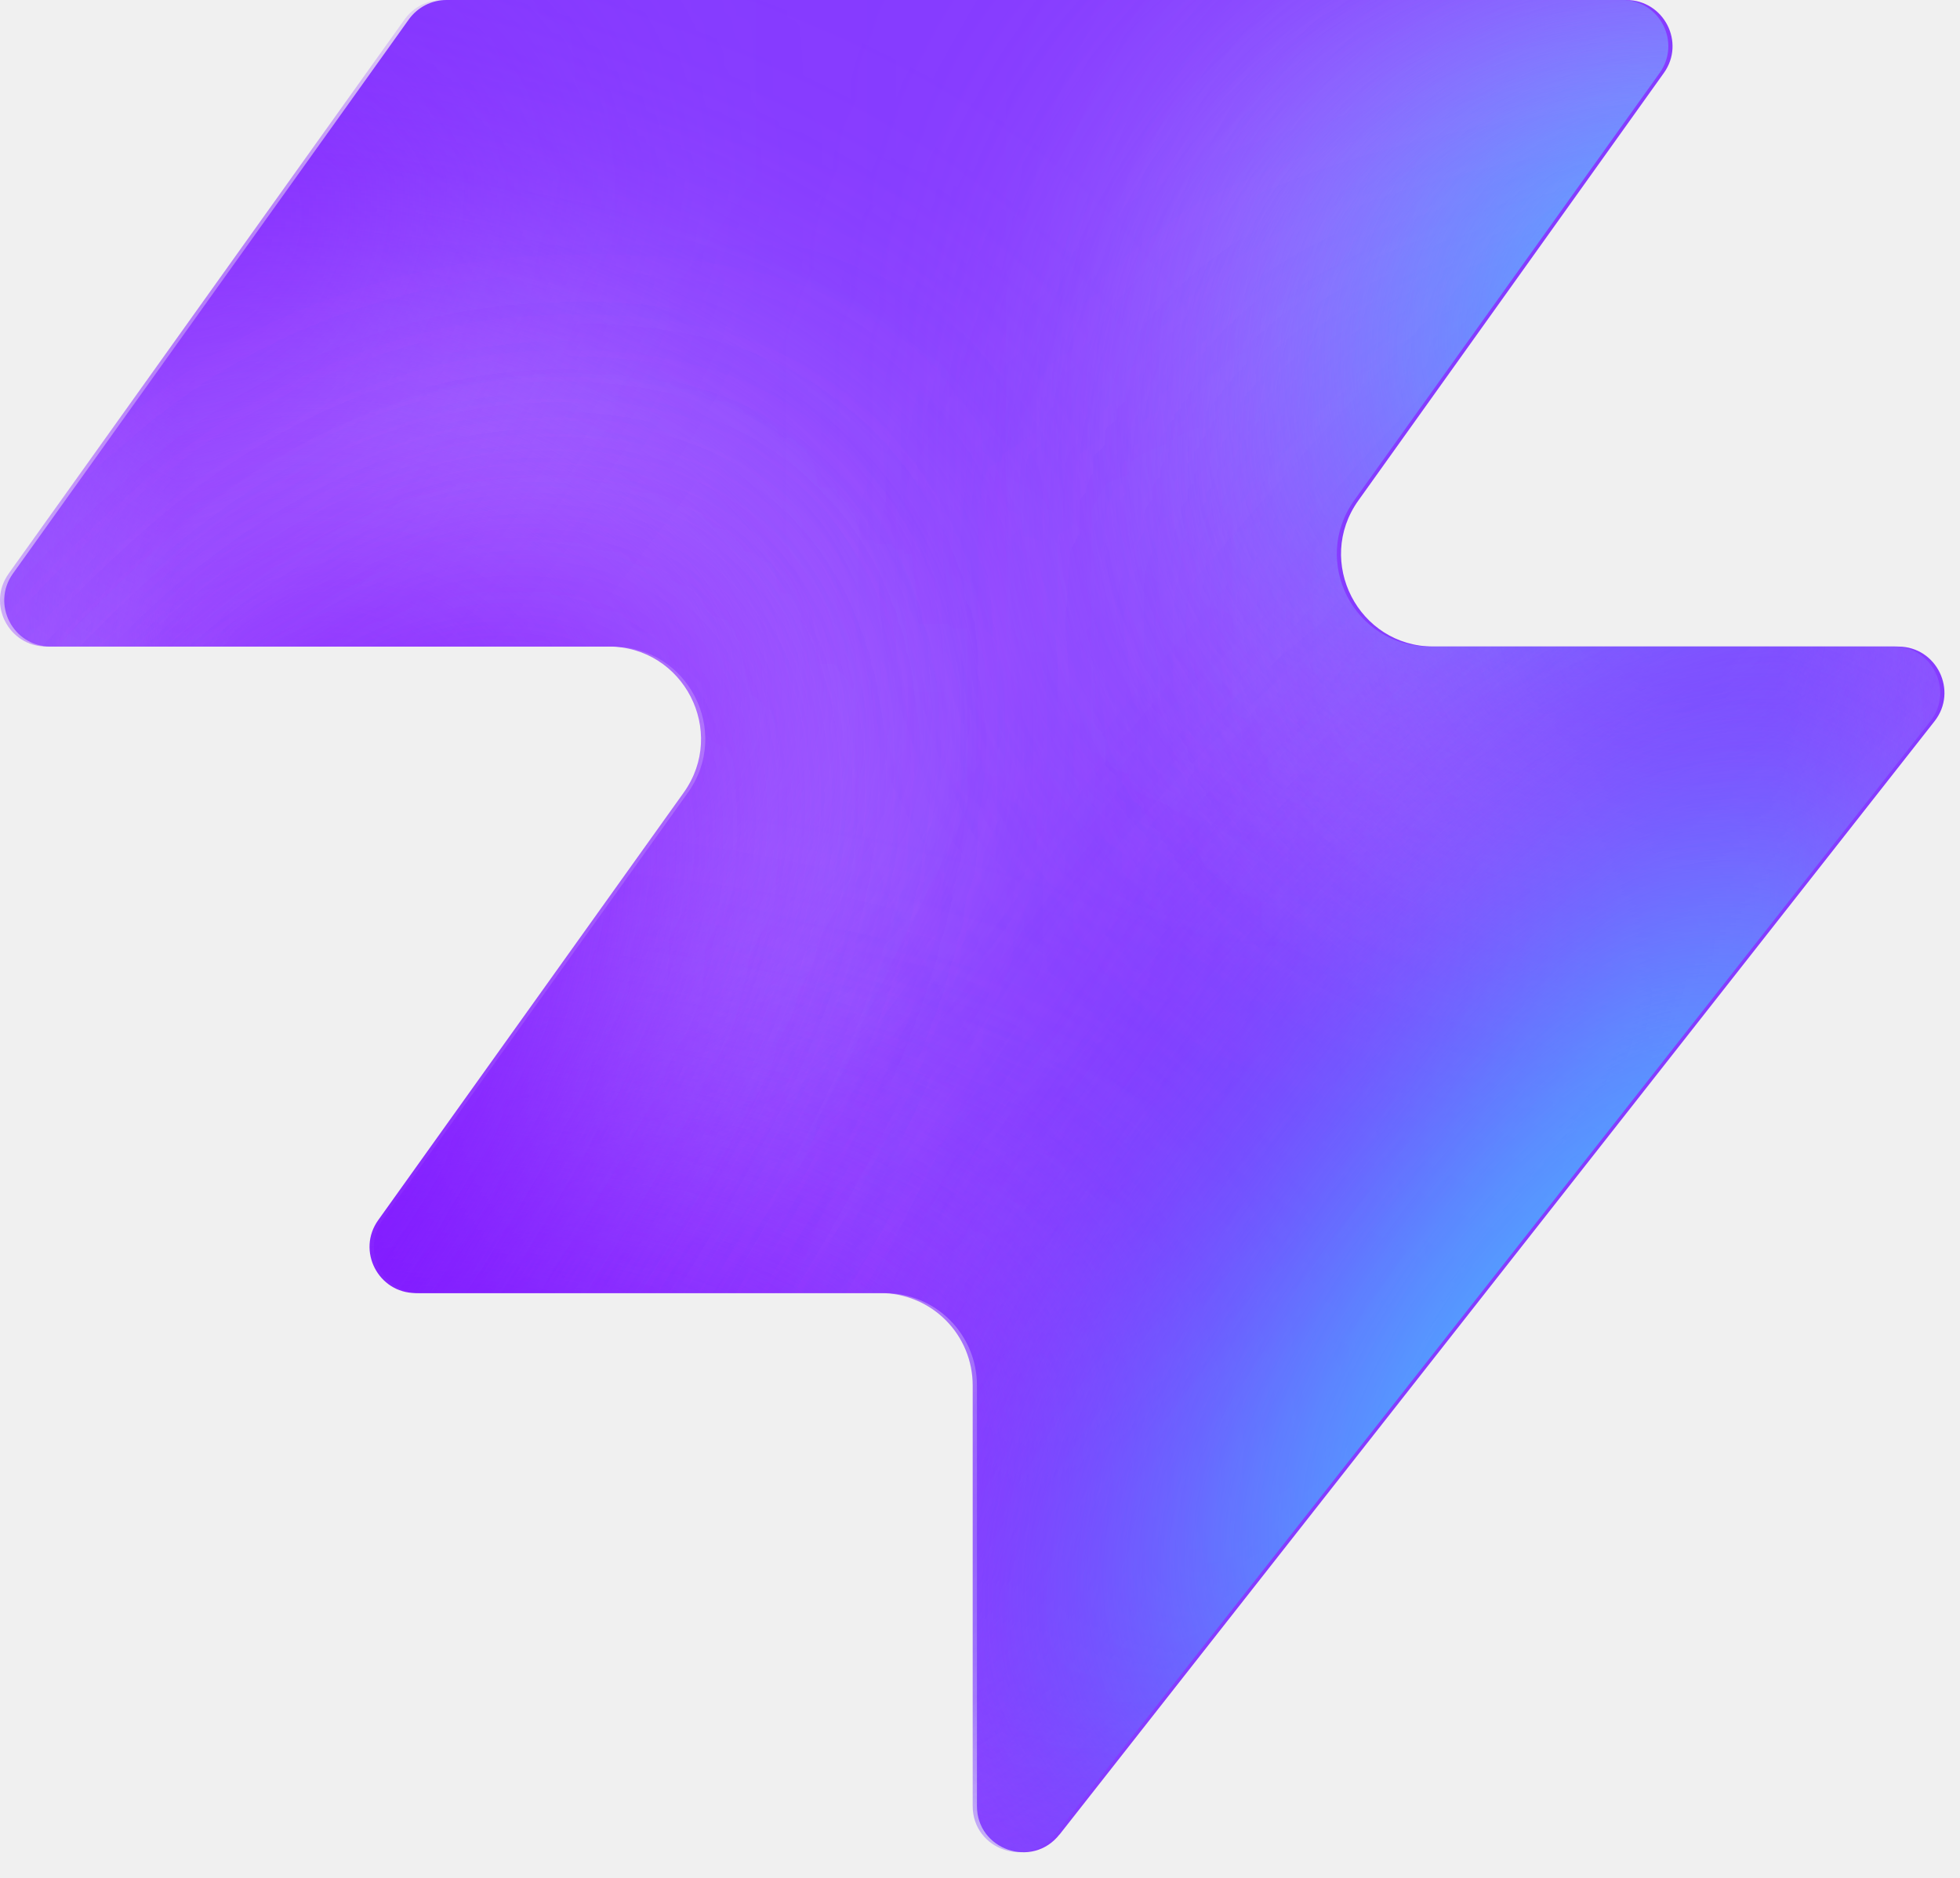
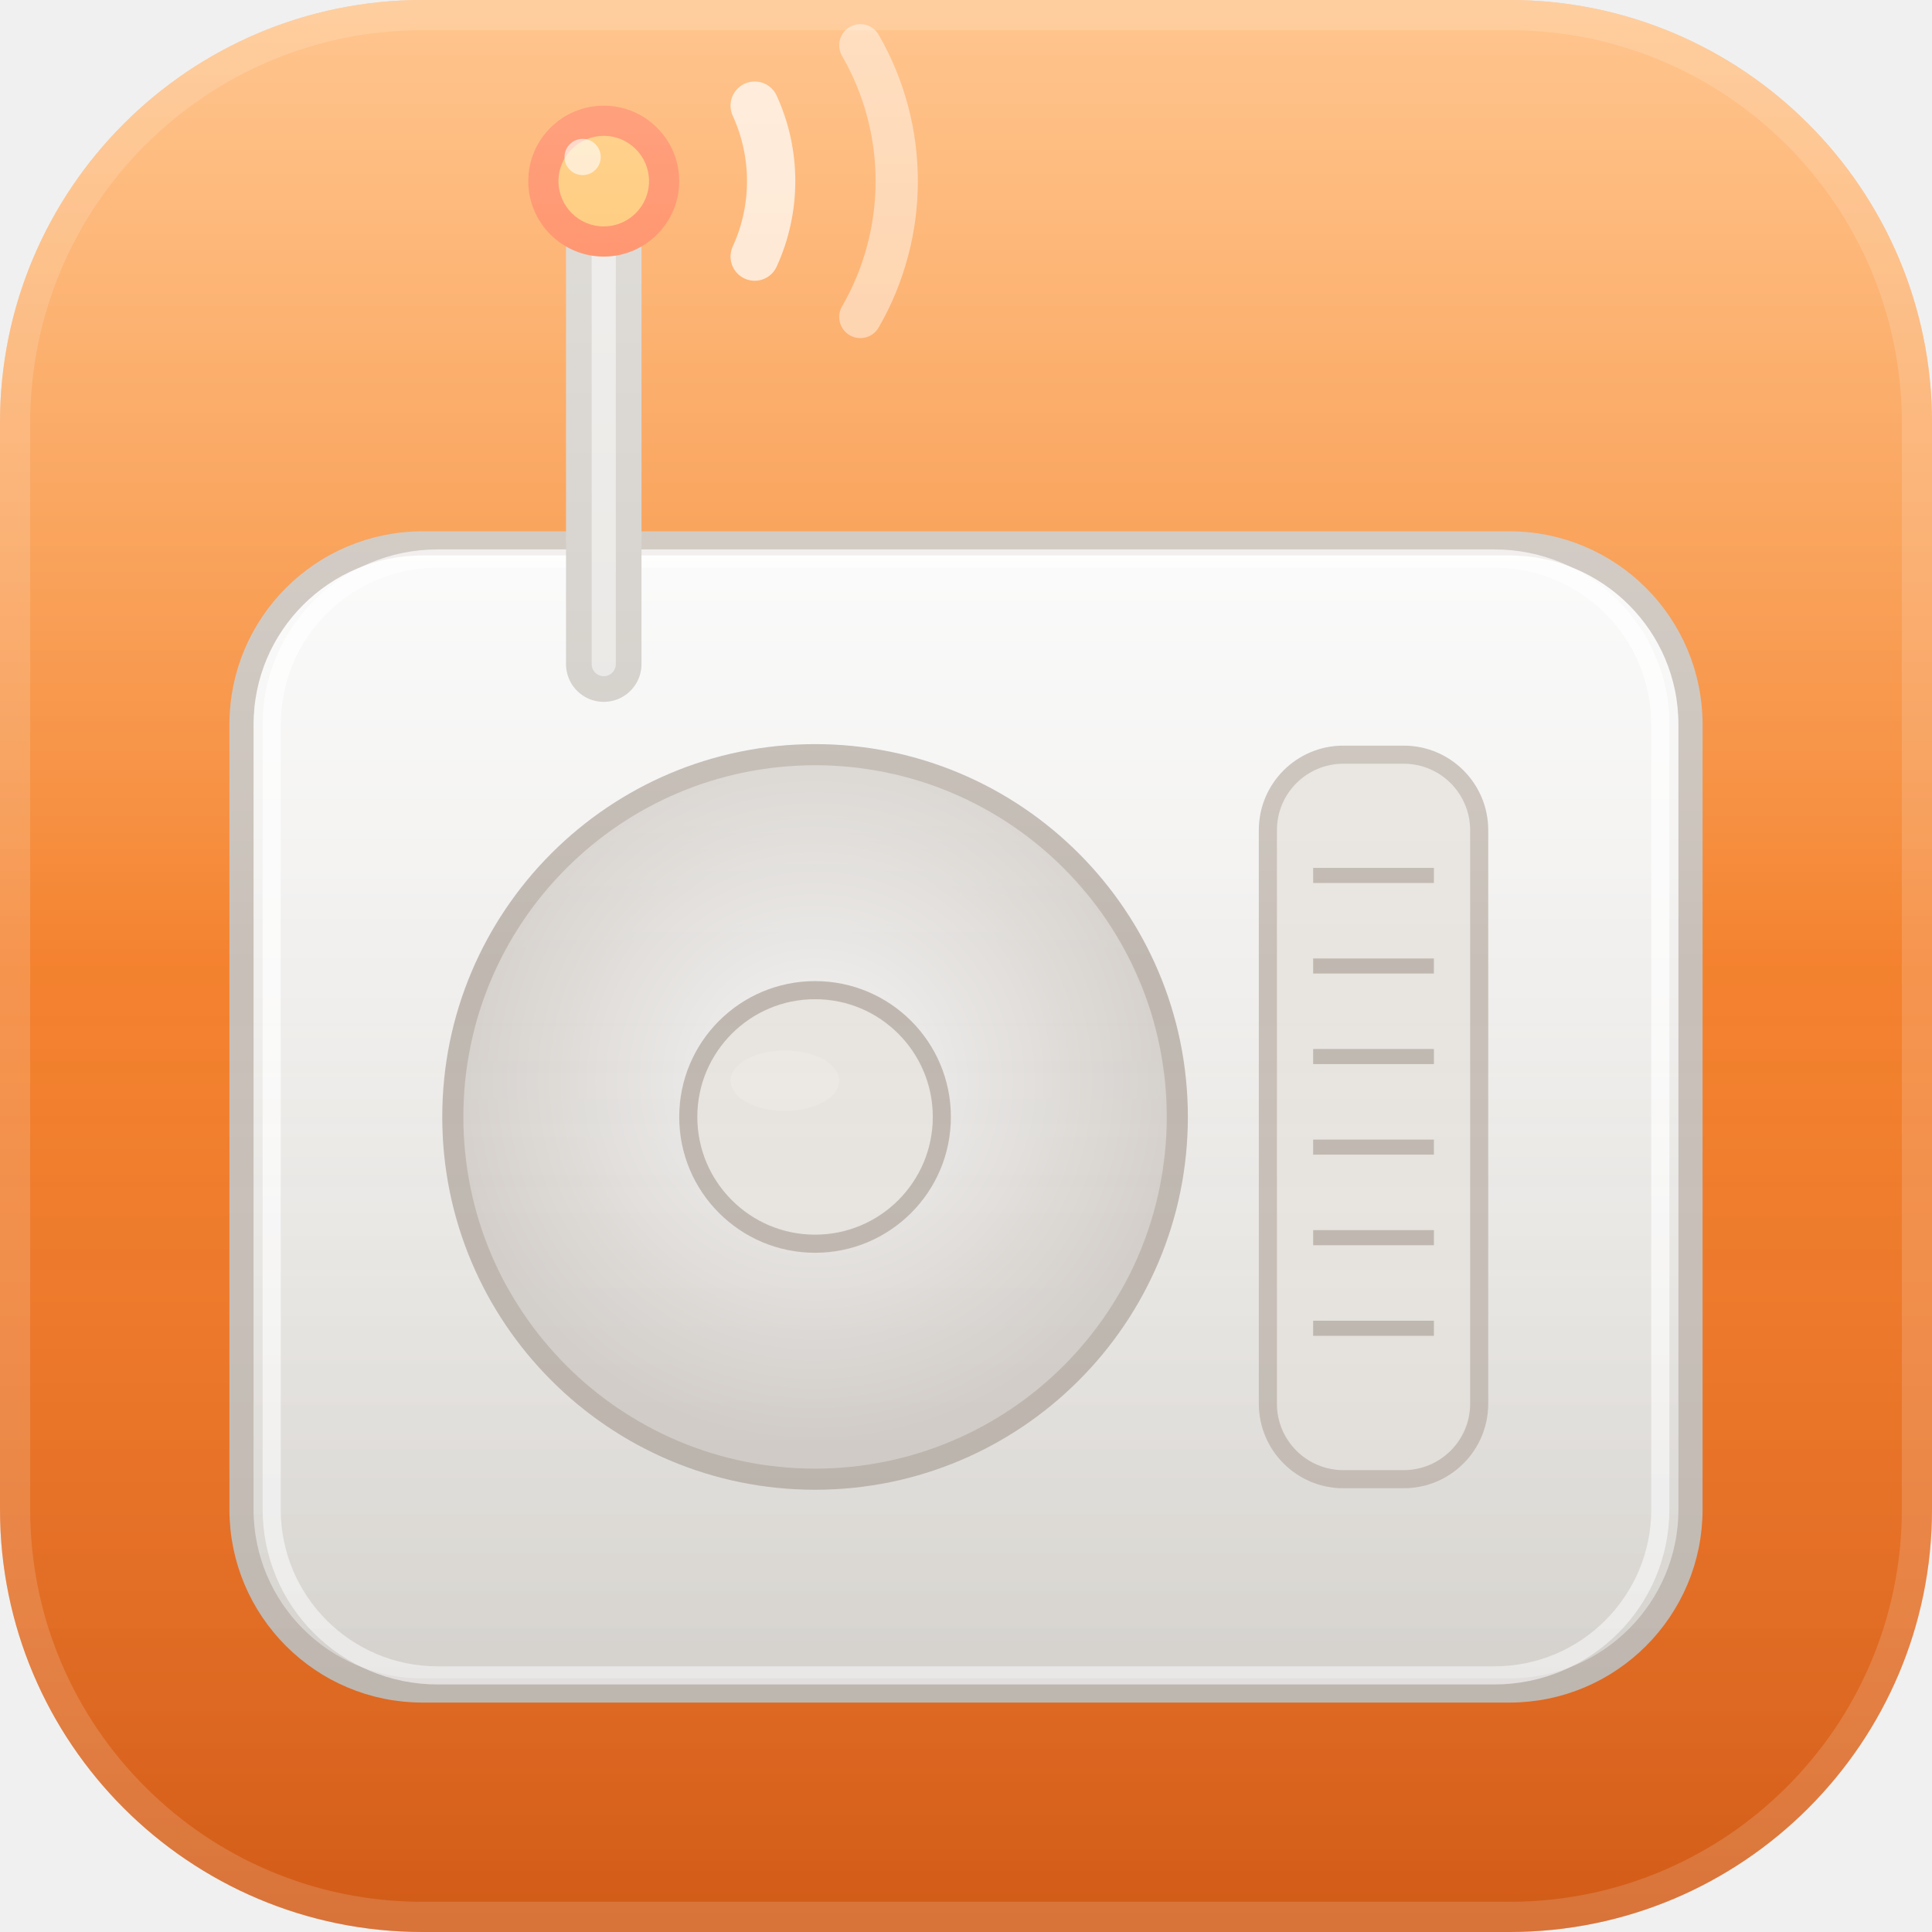
- <svg xmlns="http://www.w3.org/2000/svg" width="48" height="46" fill="none" viewBox="0 0 48 46">
-   <path fill="#863bff" d="M25.946 44.938c-.664.845-2.021.375-2.021-.698V33.937a2.26 2.26 0 0 0-2.262-2.262H10.287c-.92 0-1.456-1.04-.92-1.788l7.48-10.471c1.07-1.497 0-3.578-1.842-3.578H1.237c-.92 0-1.456-1.04-.92-1.788L10.013.474c.214-.297.556-.474.92-.474h28.894c.92 0 1.456 1.04.92 1.788l-7.48 10.471c-1.07 1.498 0 3.579 1.842 3.579h11.377c.943 0 1.473 1.088.89 1.83L25.947 44.94z" style="fill:#863bff;fill:color(display-p3 .525 .23 1);fill-opacity:1" />
-   <mask id="a" width="48" height="46" x="0" y="0" maskUnits="userSpaceOnUse" style="mask-type:alpha">
-     <path fill="#000" d="M25.842 44.938c-.664.844-2.021.375-2.021-.698V33.937a2.26 2.26 0 0 0-2.262-2.262H10.183c-.92 0-1.456-1.04-.92-1.788l7.48-10.471c1.07-1.498 0-3.579-1.842-3.579H1.133c-.92 0-1.456-1.04-.92-1.787L9.91.473c.214-.297.556-.474.92-.474h28.894c.92 0 1.456 1.04.92 1.788l-7.48 10.471c-1.07 1.498 0 3.578 1.842 3.578h11.377c.943 0 1.473 1.088.89 1.832L25.843 44.94z" style="fill:#000;fill-opacity:1" />
-   </mask>
-   <g mask="url(#a)">
-     <g filter="url(#b)">
-       <ellipse cx="5.508" cy="14.704" fill="#ede6ff" rx="5.508" ry="14.704" style="fill:#ede6ff;fill:color(display-p3 .927 .903 1);fill-opacity:1" transform="matrix(.00324 1 1 -.00324 -4.47 31.516)" />
+ <svg xmlns="http://www.w3.org/2000/svg" viewBox="0 0 64 64">
+   <defs>
+     <linearGradient id="bg" x1="0" y1="0" x2="0" y2="64" gradientUnits="userSpaceOnUse">
+       <stop offset="0%" stop-color="#FF9F43" />
+       <stop offset="100%" stop-color="#E8651A" />
+     </linearGradient>
+     <linearGradient id="gloss" x1="0" y1="0" x2="0" y2="64" gradientUnits="userSpaceOnUse">
+       <stop offset="0%" stop-color="#fff" stop-opacity="0.40" />
+       <stop offset="42%" stop-color="#fff" stop-opacity="0.08" />
+       <stop offset="50%" stop-color="#fff" stop-opacity="0" />
+       <stop offset="100%" stop-color="#000" stop-opacity="0.10" />
+     </linearGradient>
+     <linearGradient id="body" x1="0" y1="0" x2="0" y2="1">
+       <stop offset="0%" stop-color="#fafafa" />
+       <stop offset="100%" stop-color="#e0ddd8" />
+     </linearGradient>
+     <radialGradient id="spk" cx="50%" cy="45%" r="50%">
+       <stop offset="0%" stop-color="#f5f5f5" />
+       <stop offset="100%" stop-color="#d5d0cb" />
+     </radialGradient>
+     <clipPath id="clip">
+       <rect width="64" height="64" rx="14" />
+     </clipPath>
+   </defs>
+   <g clip-path="url(#clip)">
+     <rect width="64" height="64" fill="url(#bg)" />
+     <rect x="8" y="18" width="48" height="38" rx="6" fill="url(#body)" />
+     <rect x="8" y="18" width="48" height="38" rx="6" fill="none" stroke="#c8c0b8" stroke-width="0.8" />
+     <rect x="9" y="18.5" width="46" height="37" rx="5.5" fill="none" stroke="#fff" stroke-width="0.6" opacity="0.7" />
+     <line x1="20" y1="7" x2="20" y2="22" stroke="#d0ccc6" stroke-width="2.5" stroke-linecap="round" />
+     <line x1="20" y1="7" x2="20" y2="22" stroke="#fff" stroke-width="0.8" stroke-linecap="round" opacity="0.5" />
+     <circle cx="20" cy="6" r="2.5" fill="#FF6B35" />
+     <circle cx="20" cy="6" r="1.5" fill="#FFB84D" />
+     <circle cx="19.3" cy="5.2" r="0.6" fill="#fff" opacity="0.6" />
+     <g stroke-linecap="round" fill="none" stroke="#fff">
+       <path d="M 25 3.5 A 6 6 0 0 1 25 8.5" stroke-width="1.6" opacity="0.7" />
+       <path d="M 28.5 1.5 A 9 9 0 0 1 28.5 10.5" stroke-width="1.4" opacity="0.45" />
    </g>
-     <g filter="url(#c)">
-       <ellipse cx="10.399" cy="29.851" fill="#ede6ff" rx="10.399" ry="29.851" style="fill:#ede6ff;fill:color(display-p3 .927 .903 1);fill-opacity:1" transform="matrix(.00324 1 1 -.00324 -39.328 7.883)" />
-     </g>
-     <g filter="url(#d)">
-       <ellipse cx="5.508" cy="30.487" fill="#7e14ff" rx="5.508" ry="30.487" style="fill:#7e14ff;fill:color(display-p3 .492 .077 1);fill-opacity:1" transform="rotate(89.814 -25.913 -14.639)scale(1 -1)" />
-     </g>
-     <g filter="url(#e)">
-       <ellipse cx="5.508" cy="30.599" fill="#7e14ff" rx="5.508" ry="30.599" style="fill:#7e14ff;fill:color(display-p3 .492 .077 1);fill-opacity:1" transform="rotate(89.814 -32.644 -3.334)scale(1 -1)" />
-     </g>
-     <g filter="url(#f)">
-       <ellipse cx="5.508" cy="30.599" fill="#7e14ff" rx="5.508" ry="30.599" style="fill:#7e14ff;fill:color(display-p3 .492 .077 1);fill-opacity:1" transform="matrix(.00324 1 1 -.00324 -34.34 30.47)" />
-     </g>
-     <g filter="url(#g)">
-       <ellipse cx="14.072" cy="22.078" fill="#ede6ff" rx="14.072" ry="22.078" style="fill:#ede6ff;fill:color(display-p3 .927 .903 1);fill-opacity:1" transform="rotate(93.35 24.506 48.493)scale(-1 1)" />
-     </g>
-     <g filter="url(#h)">
-       <ellipse cx="3.47" cy="21.501" fill="#7e14ff" rx="3.47" ry="21.501" style="fill:#7e14ff;fill:color(display-p3 .492 .077 1);fill-opacity:1" transform="rotate(89.009 28.708 47.59)scale(-1 1)" />
-     </g>
-     <g filter="url(#i)">
-       <ellipse cx="3.47" cy="21.501" fill="#7e14ff" rx="3.47" ry="21.501" style="fill:#7e14ff;fill:color(display-p3 .492 .077 1);fill-opacity:1" transform="rotate(89.009 28.708 47.59)scale(-1 1)" />
-     </g>
-     <g filter="url(#j)">
-       <ellipse cx=".387" cy="8.972" fill="#7e14ff" rx="4.407" ry="29.108" style="fill:#7e14ff;fill:color(display-p3 .492 .077 1);fill-opacity:1" transform="rotate(39.51 .387 8.972)" />
-     </g>
-     <g filter="url(#k)">
-       <ellipse cx="47.523" cy="-6.092" fill="#7e14ff" rx="4.407" ry="29.108" style="fill:#7e14ff;fill:color(display-p3 .492 .077 1);fill-opacity:1" transform="rotate(37.892 47.523 -6.092)" />
-     </g>
-     <g filter="url(#l)">
-       <ellipse cx="41.412" cy="6.333" fill="#47bfff" rx="5.971" ry="9.665" style="fill:#47bfff;fill:color(display-p3 .28 .748 1);fill-opacity:1" transform="rotate(37.892 41.412 6.333)" />
-     </g>
-     <g filter="url(#m)">
-       <ellipse cx="-1.879" cy="38.332" fill="#7e14ff" rx="4.407" ry="29.108" style="fill:#7e14ff;fill:color(display-p3 .492 .077 1);fill-opacity:1" transform="rotate(37.892 -1.88 38.332)" />
-     </g>
-     <g filter="url(#n)">
-       <ellipse cx="-1.879" cy="38.332" fill="#7e14ff" rx="4.407" ry="29.108" style="fill:#7e14ff;fill:color(display-p3 .492 .077 1);fill-opacity:1" transform="rotate(37.892 -1.88 38.332)" />
-     </g>
-     <g filter="url(#o)">
-       <ellipse cx="35.651" cy="29.907" fill="#7e14ff" rx="4.407" ry="29.108" style="fill:#7e14ff;fill:color(display-p3 .492 .077 1);fill-opacity:1" transform="rotate(37.892 35.651 29.907)" />
-     </g>
-     <g filter="url(#p)">
-       <ellipse cx="38.418" cy="32.4" fill="#47bfff" rx="5.971" ry="15.297" style="fill:#47bfff;fill:color(display-p3 .28 .748 1);fill-opacity:1" transform="rotate(37.892 38.418 32.4)" />
-     </g>
+     <circle cx="27" cy="37" r="12" fill="url(#spk)" />
+     <circle cx="27" cy="37" r="12" fill="none" stroke="#c0b8b0" stroke-width="0.7" />
+     <circle cx="27" cy="37" r="4.2" fill="#e8e4df" />
+     <circle cx="27" cy="37" r="4.2" fill="none" stroke="#c0b8b0" stroke-width="0.6" />
+     <ellipse cx="26" cy="35.8" rx="1.8" ry="1" fill="#fff" opacity="0.18" />
+     <rect x="42" y="25" width="7" height="24" rx="2.5" fill="#e8e4df" stroke="#c8c0b8" stroke-width="0.6" />
+     <line x1="43.5" y1="29" x2="47.5" y2="29" stroke="#c0b8b0" stroke-width="0.5" />
+     <line x1="43.5" y1="32" x2="47.5" y2="32" stroke="#c0b8b0" stroke-width="0.5" />
+     <line x1="43.5" y1="35" x2="47.5" y2="35" stroke="#c0b8b0" stroke-width="0.5" />
+     <line x1="43.5" y1="38" x2="47.5" y2="38" stroke="#c0b8b0" stroke-width="0.5" />
+     <line x1="43.5" y1="41" x2="47.5" y2="41" stroke="#c0b8b0" stroke-width="0.5" />
+     <line x1="43.5" y1="44" x2="47.5" y2="44" stroke="#c0b8b0" stroke-width="0.5" />
+     <rect width="64" height="64" fill="url(#gloss)" />
+     <rect x="0.5" y="0.5" width="63" height="63" rx="13.5" fill="none" stroke="#fff" stroke-opacity="0.15" />
  </g>
-   <defs>
-     <filter id="b" width="60.045" height="41.654" x="-19.77" y="16.149" color-interpolation-filters="sRGB" filterUnits="userSpaceOnUse">
-       <feFlood flood-opacity="0" result="BackgroundImageFix" />
-       <feBlend in="SourceGraphic" in2="BackgroundImageFix" result="shape" />
-       <feGaussianBlur result="effect1_foregroundBlur_2002_17158" stdDeviation="7.659" />
-     </filter>
-     <filter id="c" width="90.34" height="51.437" x="-54.613" y="-7.533" color-interpolation-filters="sRGB" filterUnits="userSpaceOnUse">
-       <feFlood flood-opacity="0" result="BackgroundImageFix" />
-       <feBlend in="SourceGraphic" in2="BackgroundImageFix" result="shape" />
-       <feGaussianBlur result="effect1_foregroundBlur_2002_17158" stdDeviation="7.659" />
-     </filter>
-     <filter id="d" width="79.355" height="29.4" x="-49.64" y="2.03" color-interpolation-filters="sRGB" filterUnits="userSpaceOnUse">
-       <feFlood flood-opacity="0" result="BackgroundImageFix" />
-       <feBlend in="SourceGraphic" in2="BackgroundImageFix" result="shape" />
-       <feGaussianBlur result="effect1_foregroundBlur_2002_17158" stdDeviation="4.596" />
-     </filter>
-     <filter id="e" width="79.579" height="29.4" x="-45.045" y="20.029" color-interpolation-filters="sRGB" filterUnits="userSpaceOnUse">
-       <feFlood flood-opacity="0" result="BackgroundImageFix" />
-       <feBlend in="SourceGraphic" in2="BackgroundImageFix" result="shape" />
-       <feGaussianBlur result="effect1_foregroundBlur_2002_17158" stdDeviation="4.596" />
-     </filter>
-     <filter id="f" width="79.579" height="29.4" x="-43.513" y="21.178" color-interpolation-filters="sRGB" filterUnits="userSpaceOnUse">
-       <feFlood flood-opacity="0" result="BackgroundImageFix" />
-       <feBlend in="SourceGraphic" in2="BackgroundImageFix" result="shape" />
-       <feGaussianBlur result="effect1_foregroundBlur_2002_17158" stdDeviation="4.596" />
-     </filter>
-     <filter id="g" width="74.749" height="58.852" x="15.756" y="-17.901" color-interpolation-filters="sRGB" filterUnits="userSpaceOnUse">
-       <feFlood flood-opacity="0" result="BackgroundImageFix" />
-       <feBlend in="SourceGraphic" in2="BackgroundImageFix" result="shape" />
-       <feGaussianBlur result="effect1_foregroundBlur_2002_17158" stdDeviation="7.659" />
-     </filter>
-     <filter id="h" width="61.377" height="25.362" x="23.548" y="2.284" color-interpolation-filters="sRGB" filterUnits="userSpaceOnUse">
-       <feFlood flood-opacity="0" result="BackgroundImageFix" />
-       <feBlend in="SourceGraphic" in2="BackgroundImageFix" result="shape" />
-       <feGaussianBlur result="effect1_foregroundBlur_2002_17158" stdDeviation="4.596" />
-     </filter>
-     <filter id="i" width="61.377" height="25.362" x="23.548" y="2.284" color-interpolation-filters="sRGB" filterUnits="userSpaceOnUse">
-       <feFlood flood-opacity="0" result="BackgroundImageFix" />
-       <feBlend in="SourceGraphic" in2="BackgroundImageFix" result="shape" />
-       <feGaussianBlur result="effect1_foregroundBlur_2002_17158" stdDeviation="4.596" />
-     </filter>
-     <filter id="j" width="56.045" height="63.649" x="-27.636" y="-22.853" color-interpolation-filters="sRGB" filterUnits="userSpaceOnUse">
-       <feFlood flood-opacity="0" result="BackgroundImageFix" />
-       <feBlend in="SourceGraphic" in2="BackgroundImageFix" result="shape" />
-       <feGaussianBlur result="effect1_foregroundBlur_2002_17158" stdDeviation="4.596" />
-     </filter>
-     <filter id="k" width="54.814" height="64.646" x="20.116" y="-38.415" color-interpolation-filters="sRGB" filterUnits="userSpaceOnUse">
-       <feFlood flood-opacity="0" result="BackgroundImageFix" />
-       <feBlend in="SourceGraphic" in2="BackgroundImageFix" result="shape" />
-       <feGaussianBlur result="effect1_foregroundBlur_2002_17158" stdDeviation="4.596" />
-     </filter>
-     <filter id="l" width="33.541" height="35.313" x="24.641" y="-11.323" color-interpolation-filters="sRGB" filterUnits="userSpaceOnUse">
-       <feFlood flood-opacity="0" result="BackgroundImageFix" />
-       <feBlend in="SourceGraphic" in2="BackgroundImageFix" result="shape" />
-       <feGaussianBlur result="effect1_foregroundBlur_2002_17158" stdDeviation="4.596" />
-     </filter>
-     <filter id="m" width="54.814" height="64.646" x="-29.286" y="6.009" color-interpolation-filters="sRGB" filterUnits="userSpaceOnUse">
-       <feFlood flood-opacity="0" result="BackgroundImageFix" />
-       <feBlend in="SourceGraphic" in2="BackgroundImageFix" result="shape" />
-       <feGaussianBlur result="effect1_foregroundBlur_2002_17158" stdDeviation="4.596" />
-     </filter>
-     <filter id="n" width="54.814" height="64.646" x="-29.286" y="6.009" color-interpolation-filters="sRGB" filterUnits="userSpaceOnUse">
-       <feFlood flood-opacity="0" result="BackgroundImageFix" />
-       <feBlend in="SourceGraphic" in2="BackgroundImageFix" result="shape" />
-       <feGaussianBlur result="effect1_foregroundBlur_2002_17158" stdDeviation="4.596" />
-     </filter>
-     <filter id="o" width="54.814" height="64.646" x="8.244" y="-2.416" color-interpolation-filters="sRGB" filterUnits="userSpaceOnUse">
-       <feFlood flood-opacity="0" result="BackgroundImageFix" />
-       <feBlend in="SourceGraphic" in2="BackgroundImageFix" result="shape" />
-       <feGaussianBlur result="effect1_foregroundBlur_2002_17158" stdDeviation="4.596" />
-     </filter>
-     <filter id="p" width="39.409" height="43.623" x="18.713" y="10.588" color-interpolation-filters="sRGB" filterUnits="userSpaceOnUse">
-       <feFlood flood-opacity="0" result="BackgroundImageFix" />
-       <feBlend in="SourceGraphic" in2="BackgroundImageFix" result="shape" />
-       <feGaussianBlur result="effect1_foregroundBlur_2002_17158" stdDeviation="4.596" />
-     </filter>
-   </defs>
</svg>
